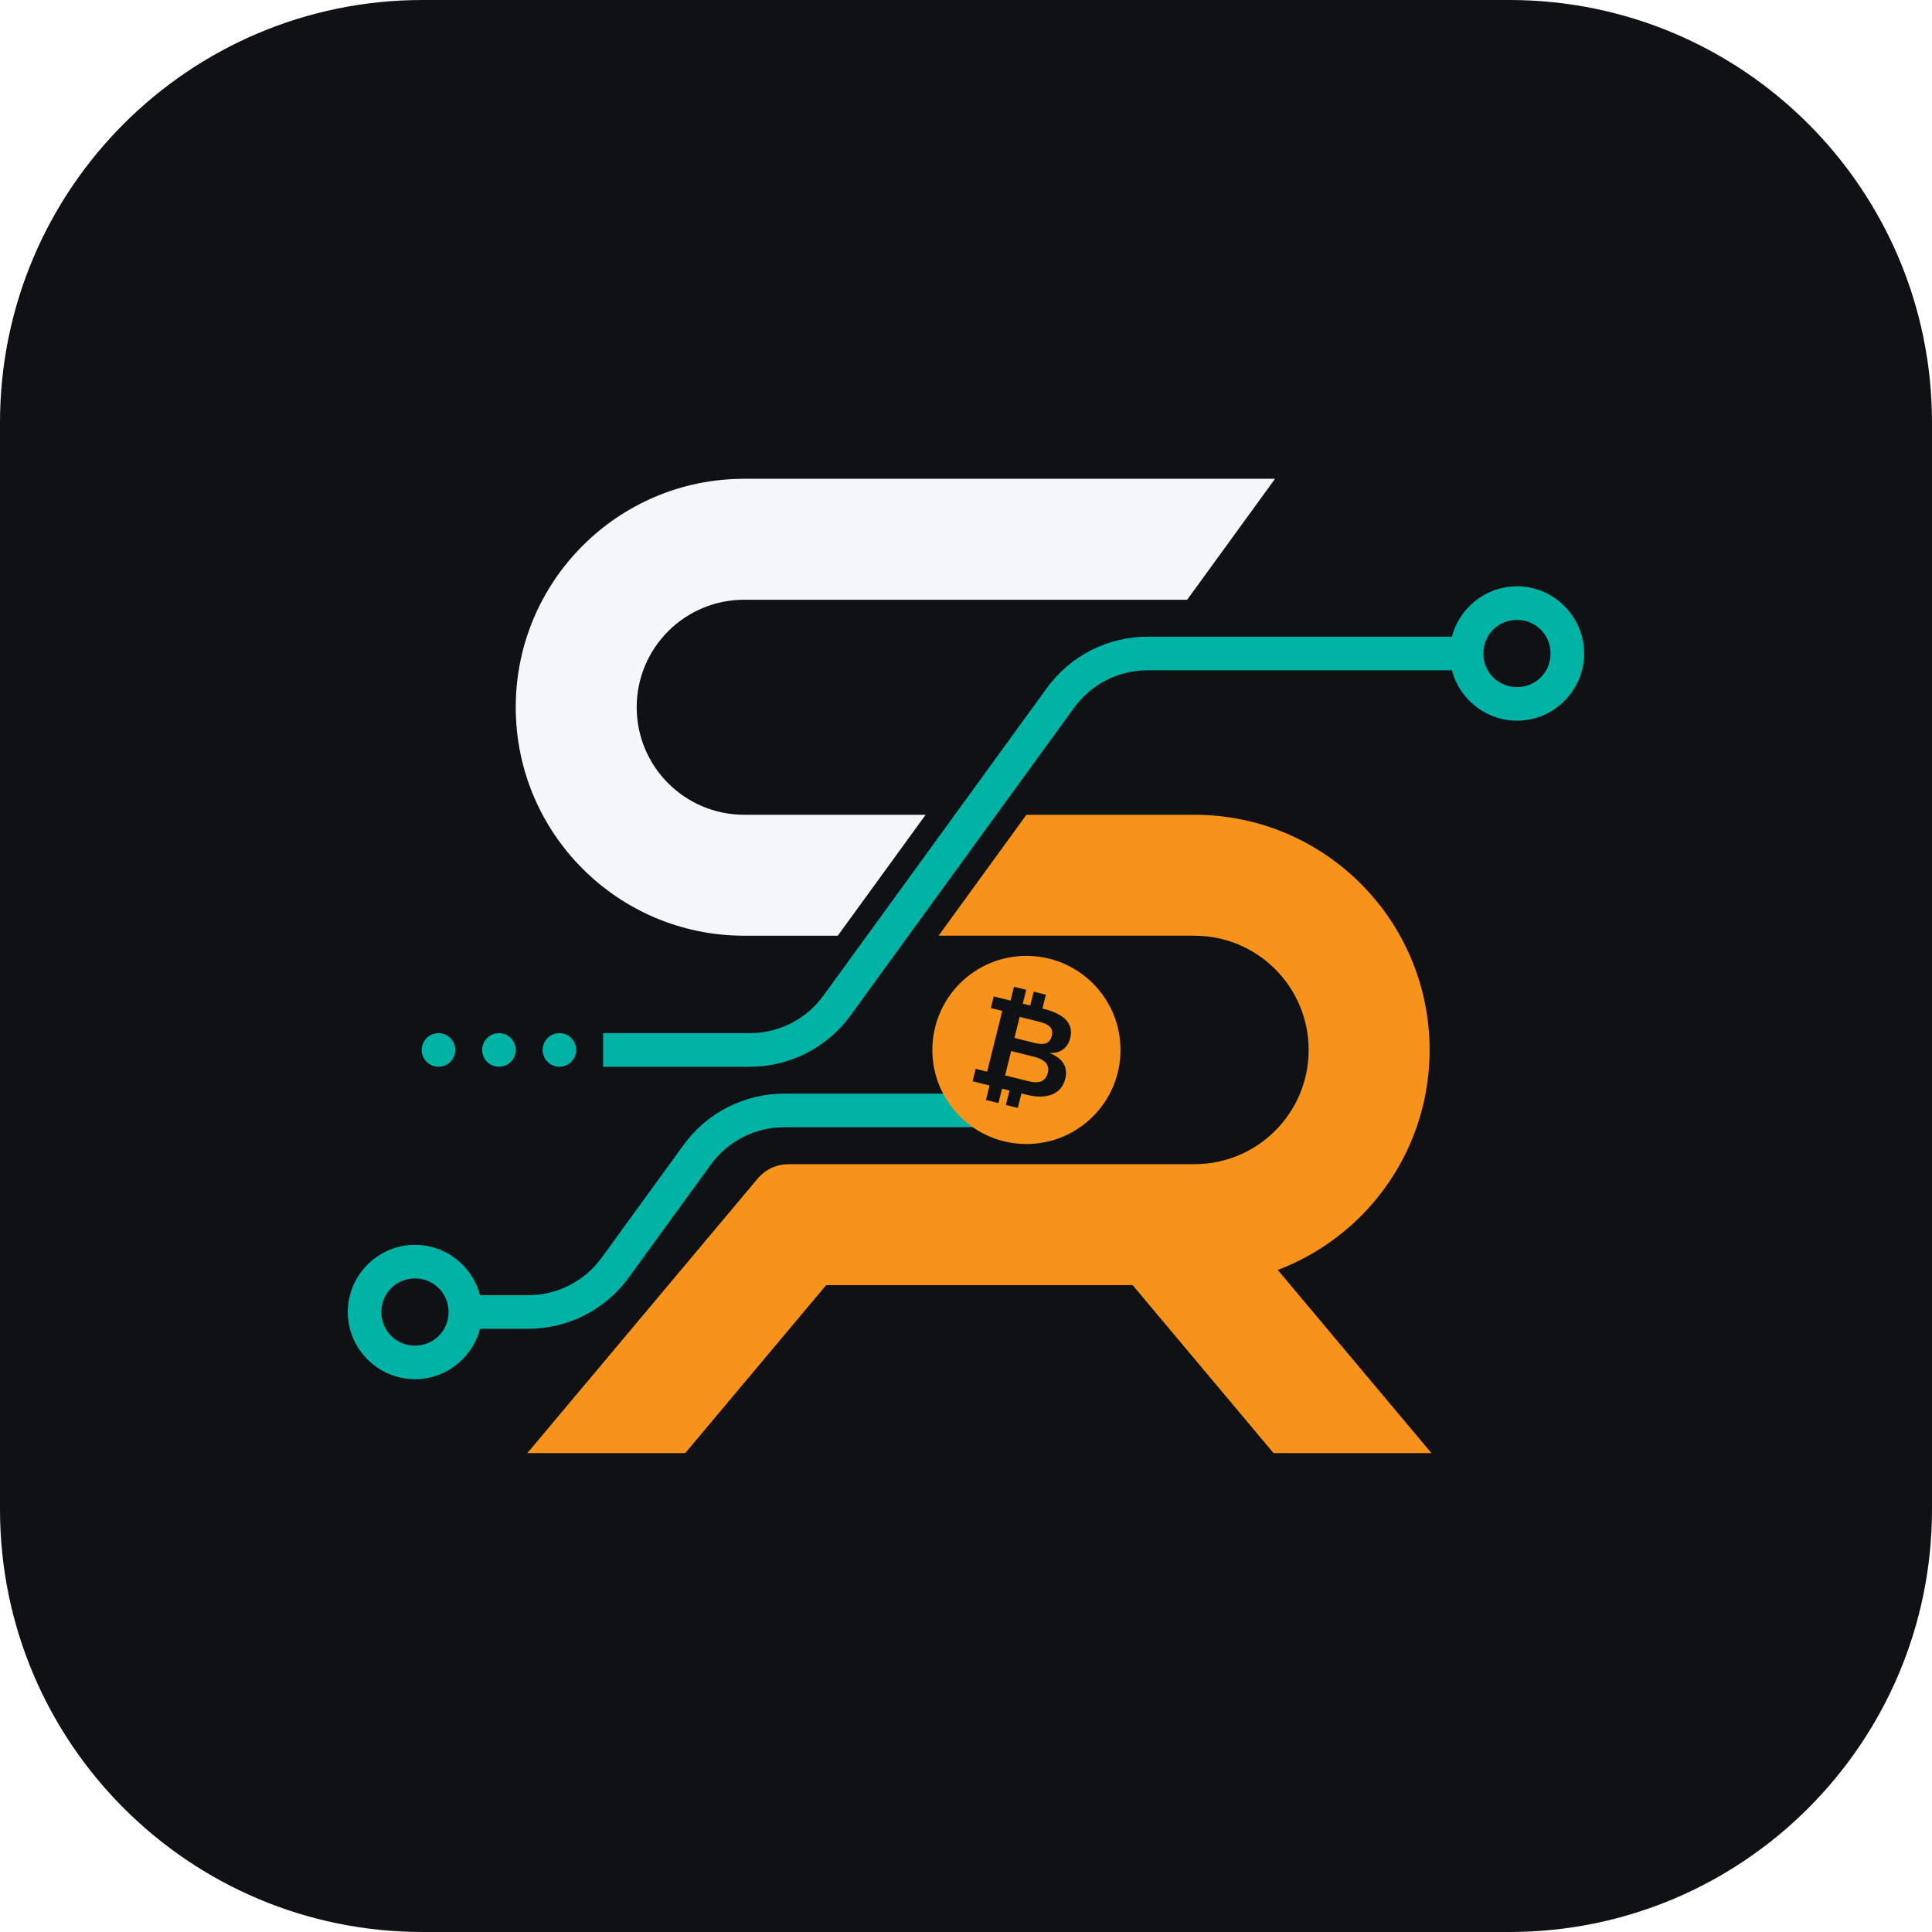
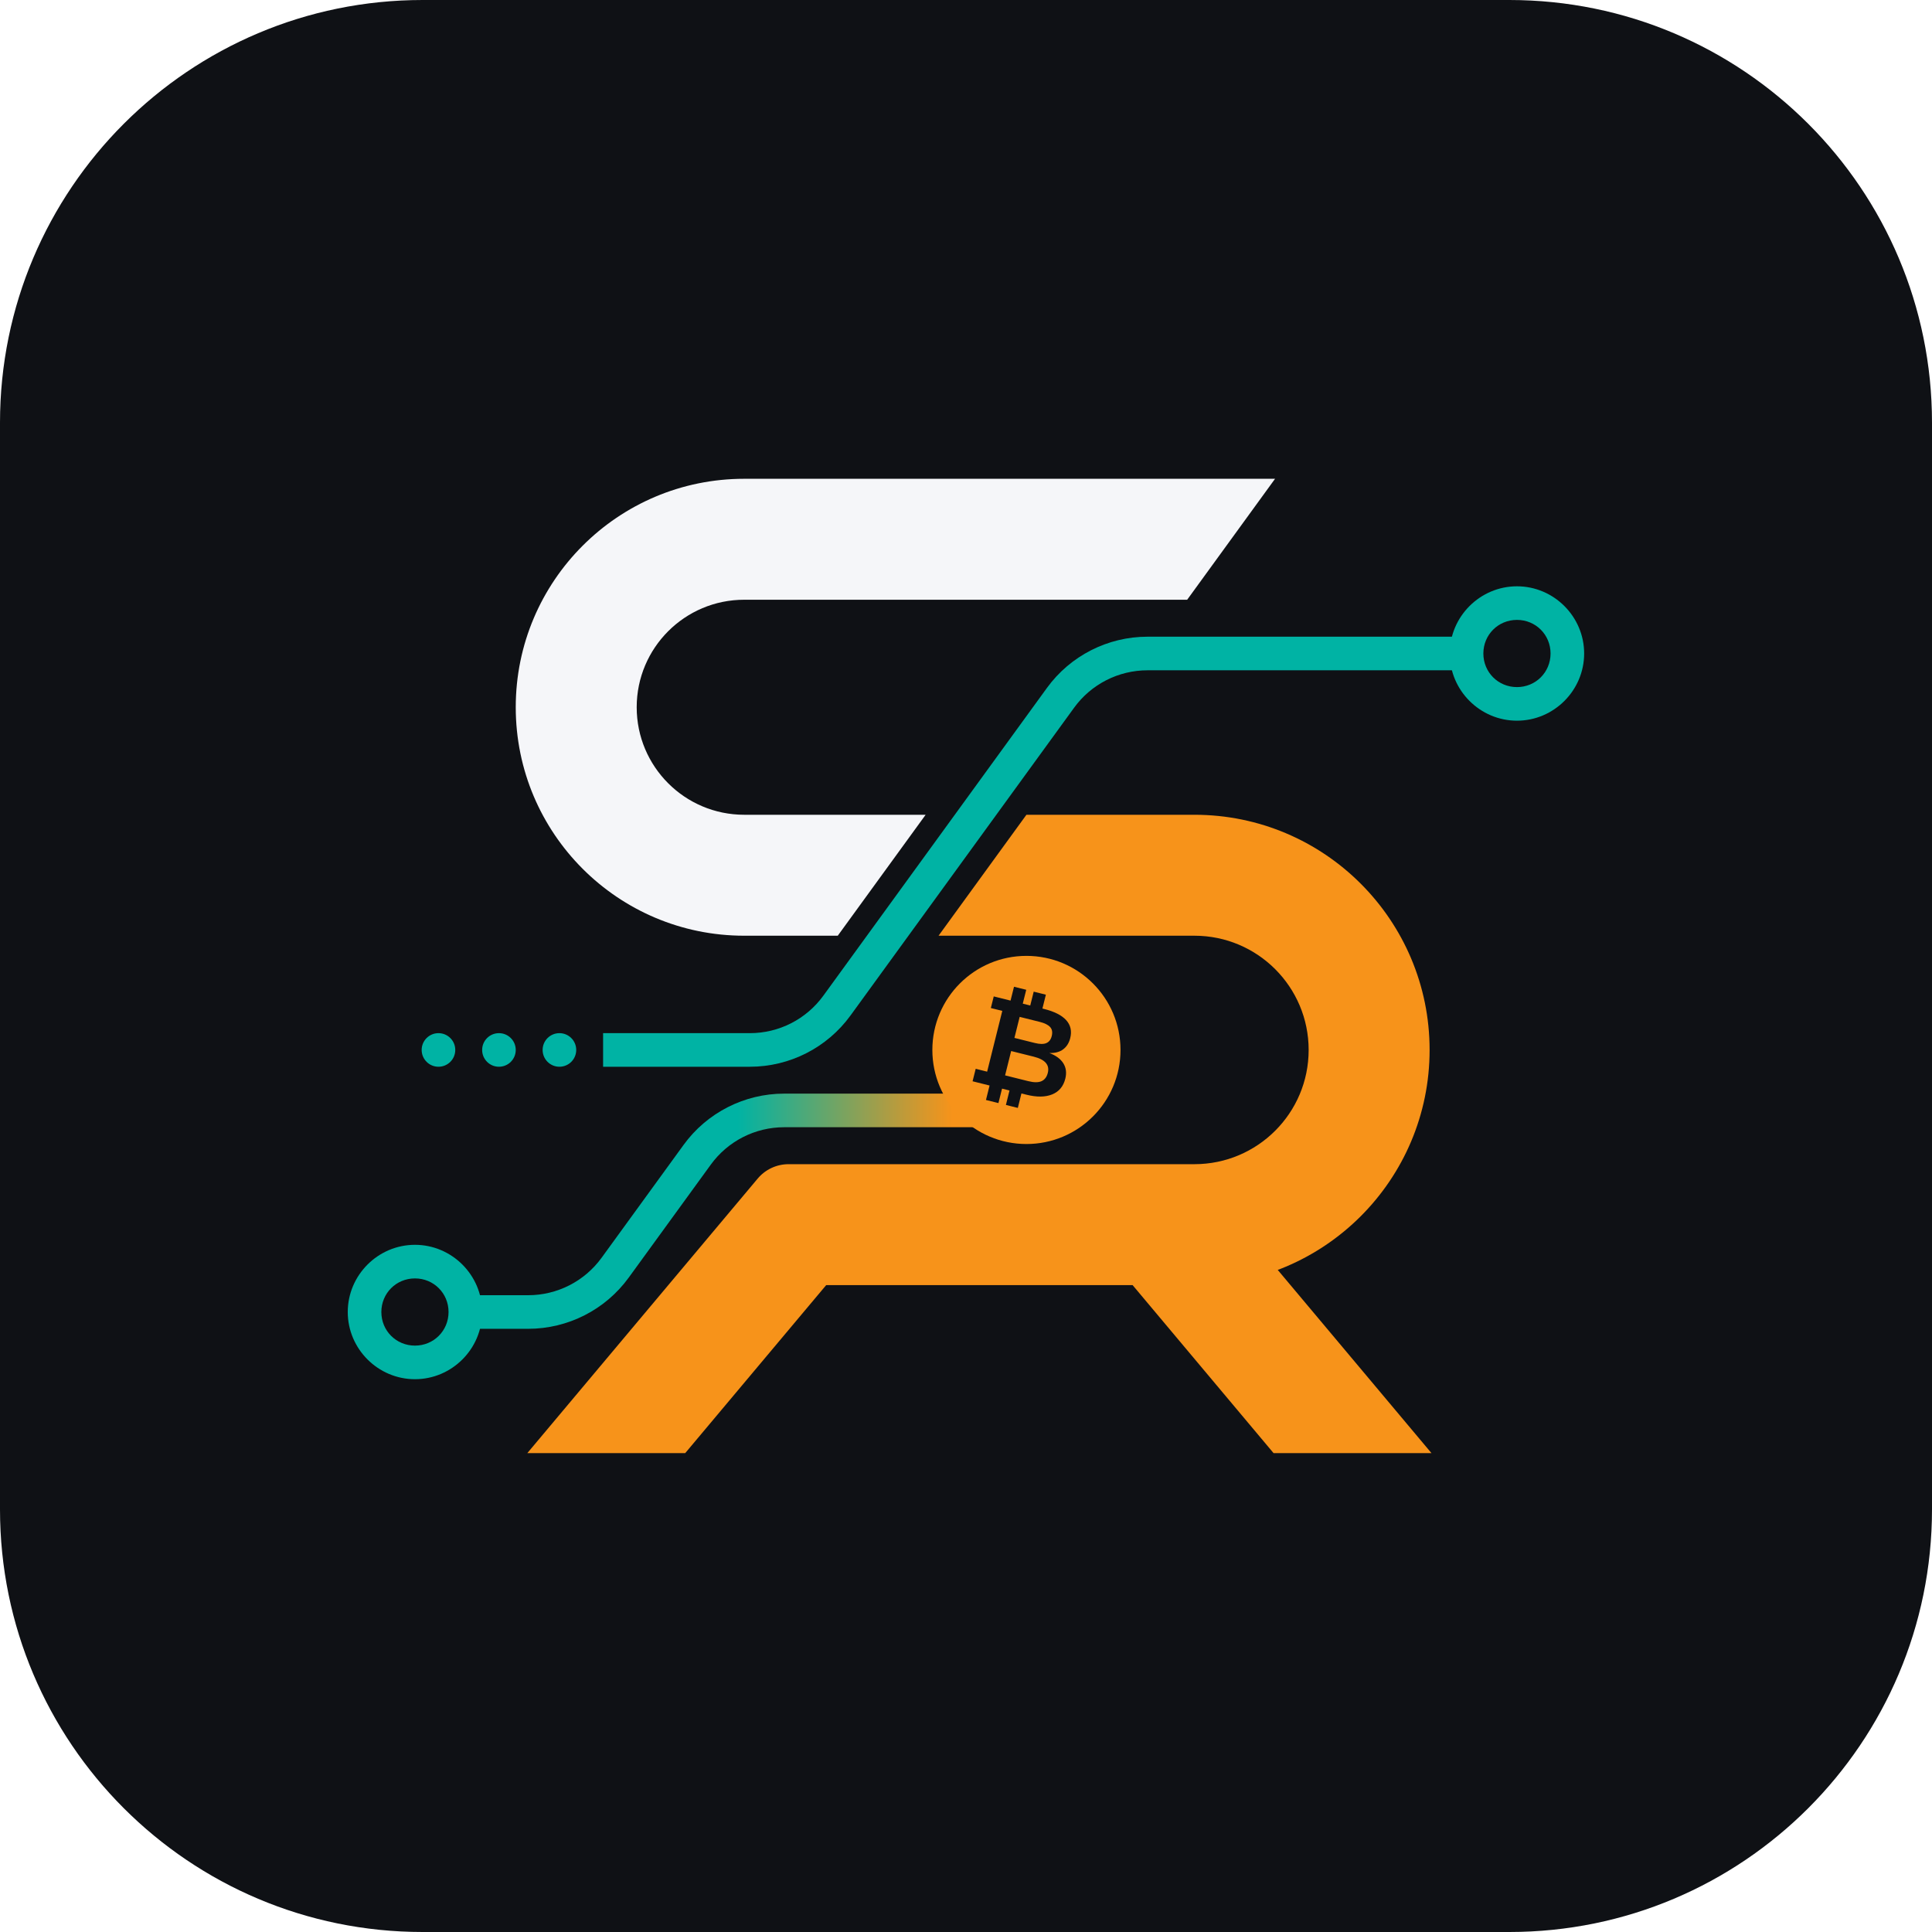
<svg xmlns="http://www.w3.org/2000/svg" viewBox="0 0 1024 1024" role="img" aria-label="SatsRoute">
  <rect width="1024" height="1024" rx="224" fill="#0F1115" />
  <g transform="translate(155.826 164.73) scale(7.123)">
+     <defs>
+       <linearGradient id="sr-route-grad" gradientUnits="userSpaceOnUse" x1="33" y1="0" x2="49" y2="0">
+         <stop offset="0" stop-color="#00B3A4" />
+         <stop offset="1" stop-color="#F7931A" />
+       </linearGradient>
+     </defs>
    <path fill="#F5F6F9" d="M73,12.5 L33.5,12.5 A17,17 0 0,0 33.5,46.5 L40.461,46.5 L47,37.5 L33.5,37.5 A8,8 0 0,1 33.5,21.5 L66.461,21.5 Z" />
    <path fill="#F7931A" fill-rule="nonzero" d="M54.5,37.5 L67,37.5 L67,46.5 L47.961,46.5 Z M67,37.5 A17.5,17.5 0 0,1 67,72.5 L67,63.5 A8.5,8.5 0 0,0 67,46.5 Z M34.502,64.572 A3,3 0 0,1 36.801,63.5 L67,63.5 L67,72.5 L39.598,72.5 L29.11,85 L17.361,85 Z M54.85,63.5 L66.598,63.5 L84.639,85 L72.89,85 Z" />
    <g fill="#00B3A4">
      <circle cx="10.75" cy="55" r="1.25" />
      <circle cx="15.25" cy="55" r="1.25" />
      <circle cx="19.75" cy="55" r="1.25" />
-       <path d="m 36.475,58.25 c -2.96,1.26e-4 -5.745,1.418 -7.484,3.812 l -6.105,8.404 C 21.614,72.216 19.586,73.25 17.424,73.25 H 12.75 v 2.5 h 4.674 c 2.96,-1.26e-4 5.745,-1.418 7.484,-3.812 l 6.105,-8.404 C 32.284,61.784 34.313,60.75 36.475,60.75 h 14.334 v -2.5 z" />
+       <path d="m 36.475,58.25 c -2.96,1.26e-4 -5.745,1.418 -7.484,3.812 l -6.105,8.404 C 21.614,72.216 19.586,73.25 17.424,73.25 H 12.75 v 2.5 h 4.674 c 2.96,-1.26e-4 5.745,-1.418 7.484,-3.812 l 6.105,-8.404 C 32.284,61.784 34.313,60.75 36.475,60.75 h 14.334 v -2.5 z" fill="url(#sr-route-grad)" />
      <path d="m 63.51,24.25 c -2.96,1.26e-4 -5.745,1.418 -7.484,3.812 L 39.385,50.967 C 38.114,52.716 36.086,53.75 33.924,53.75 H 23 v 2.5 h 10.924 c 2.96,-1.26e-4 5.745,-1.418 7.484,-3.812 L 58.049,29.533 C 59.319,27.784 61.348,26.75 63.51,26.75 H 87.25 v -2.5 z" />
      <path d="m 9,69.5 c -2.747,0 -5,2.253 -5,5 0,2.747 2.253,5 5,5 2.747,0 5,-2.253 5,-5 0,-2.747 -2.253,-5 -5,-5 z M 9,72 c 1.396,0 2.5,1.104 2.5,2.5 C 11.5,75.896 10.396,77 9,77 7.604,77 6.5,75.896 6.5,74.5 6.5,73.104 7.604,72 9,72 Z" />
      <path d="m 91,20.5 c -2.747,0 -5,2.253 -5,5 0,2.747 2.253,5 5,5 2.747,0 5,-2.253 5,-5 0,-2.747 -2.253,-5 -5,-5 z m 0,2.5 c 1.396,0 2.5,1.104 2.5,2.5 0,1.396 -1.104,2.5 -2.5,2.5 -1.396,0 -2.5,-1.104 -2.5,-2.5 0,-1.396 1.104,-2.5 2.5,-2.5 z" />
    </g>
    <path fill="#F7931A" fill-rule="evenodd" d="M47.5,55 A7,7 0 1,0 61.5,55 A7,7 0 1,0 47.5,55 Z M55.69 51.919 55.811 51.949Q56.967 52.237 57.461 52.786Q57.955 53.336 57.759 54.12Q57.625 54.658 57.235 54.953Q56.845 55.249 56.203 55.227Q56.947 55.508 57.25 56Q57.553 56.492 57.393 57.138Q57.178 57.998 56.415 58.308Q55.652 58.618 54.505 58.331L54.128 58.238L53.86 59.313L52.973 59.092L53.241 58.016L52.685 57.878L52.417 58.953L51.489 58.722L51.757 57.646L50.493 57.331L50.725 56.403L51.576 56.616L52.704 52.093L51.852 51.881L52.068 51.016L53.318 51.328L53.576 50.297L54.485 50.523L54.228 51.554L54.784 51.693L55.041 50.662L55.947 50.888ZM56.383 53.967Q56.489 53.542 56.263 53.295Q56.036 53.048 55.503 52.915L53.997 52.539L53.607 54.104L55.122 54.481Q55.682 54.621 55.984 54.489Q56.286 54.357 56.383 53.967ZM56.091 56.704Q56.313 55.816 55.04 55.499L53.363 55.081L52.912 56.892L54.638 57.322Q55.274 57.481 55.625 57.323Q55.976 57.165 56.091 56.704Z" />
  </g>
</svg>
